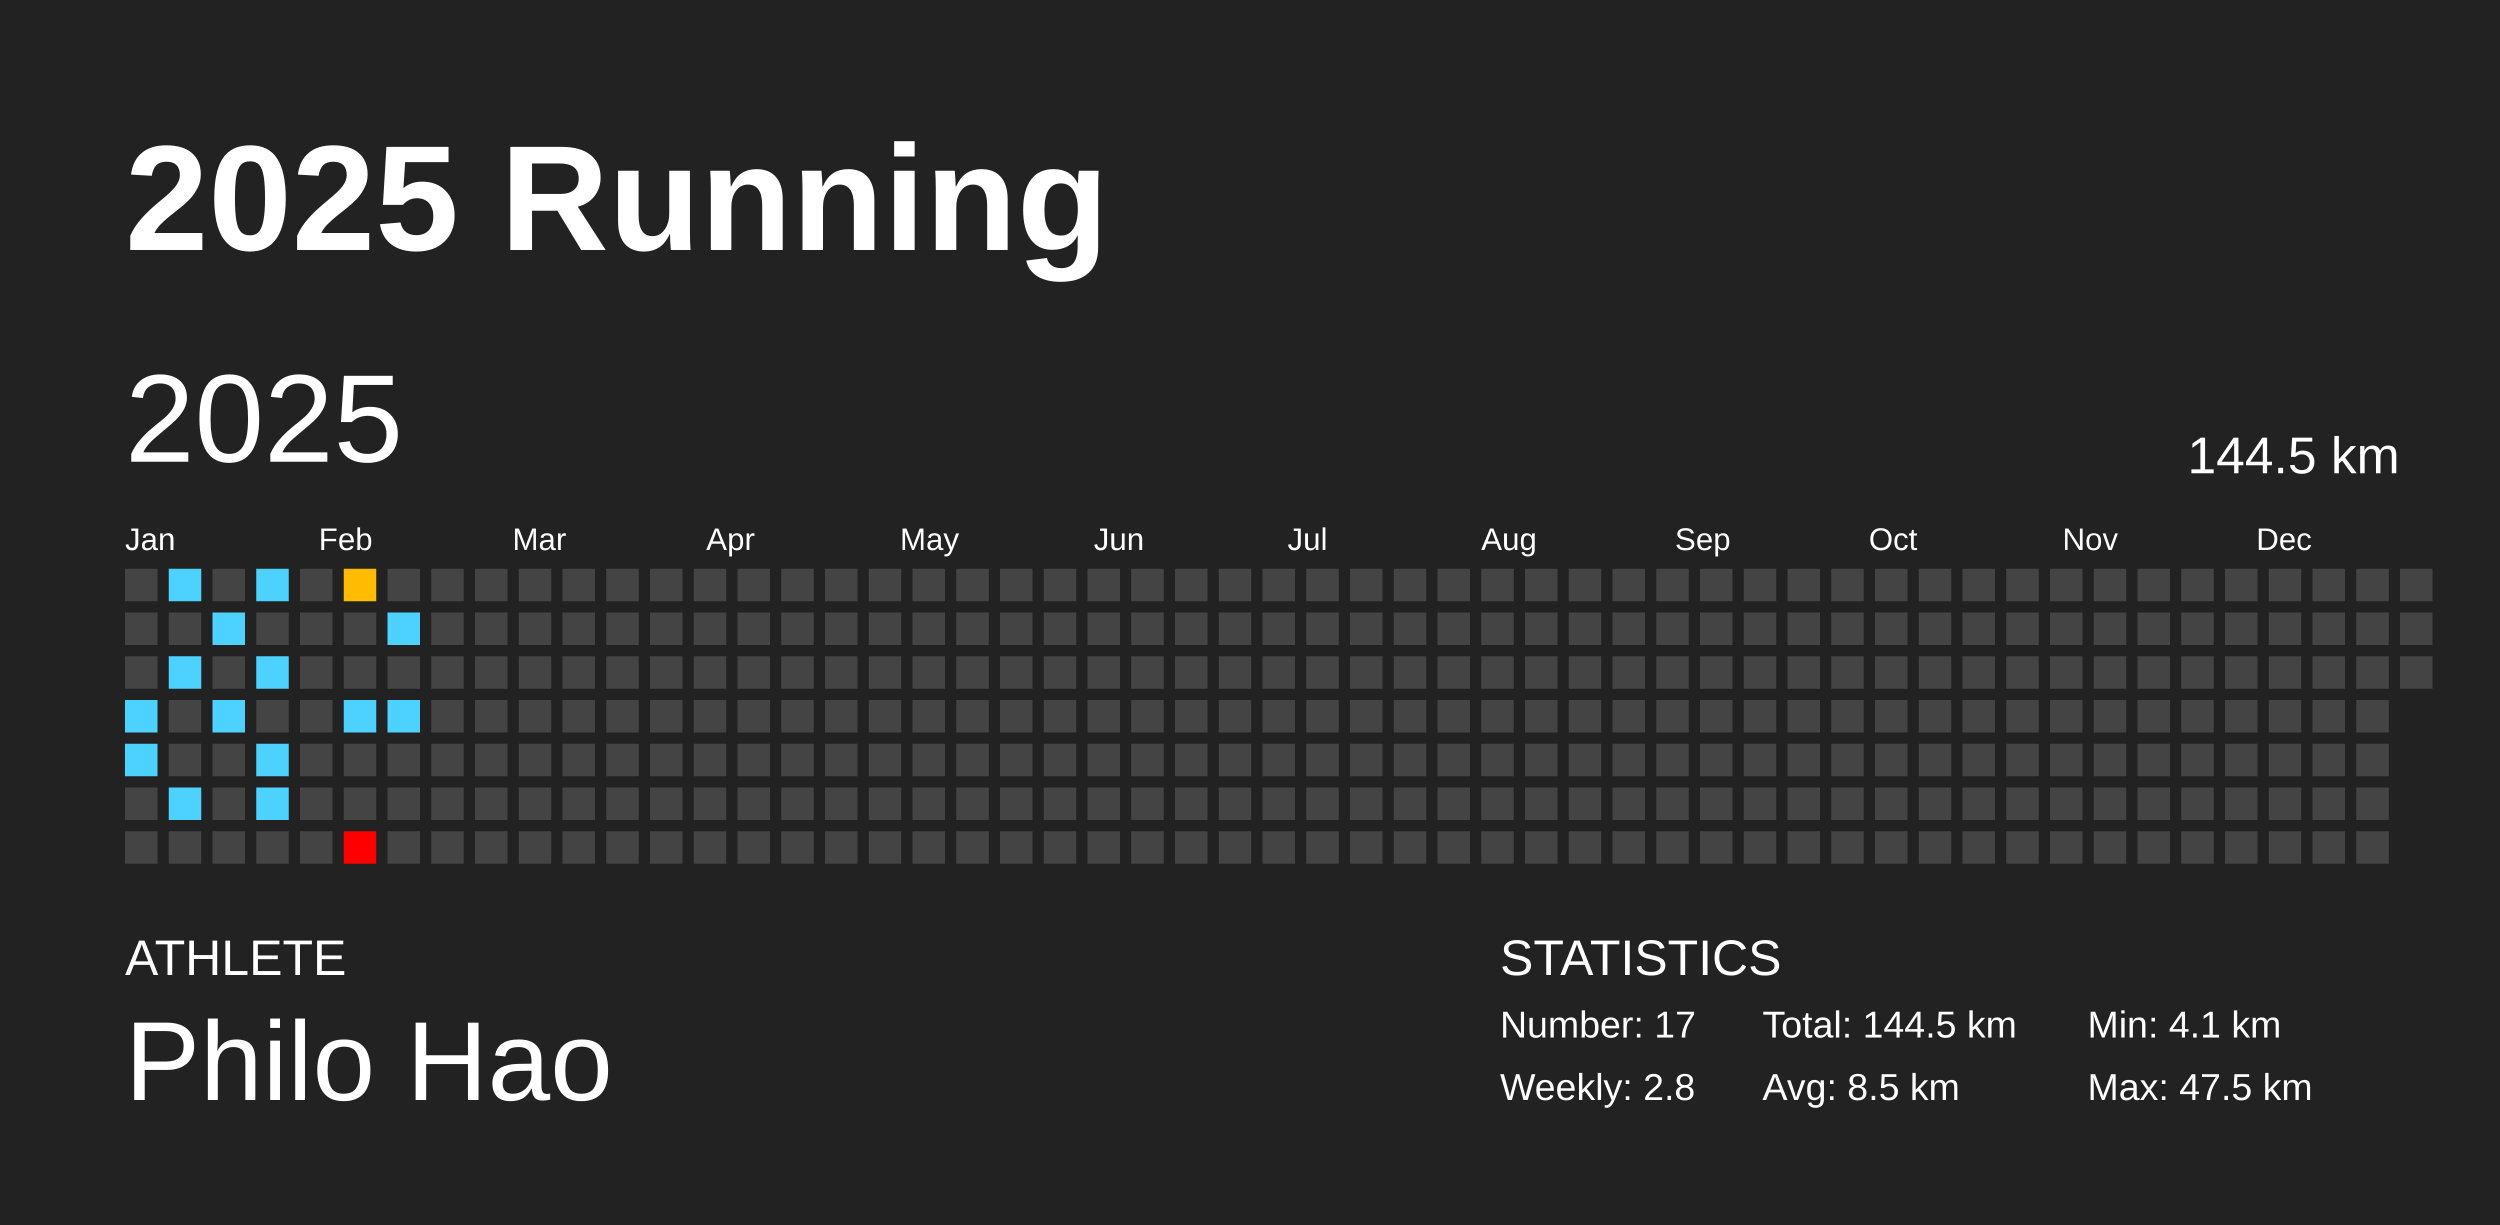
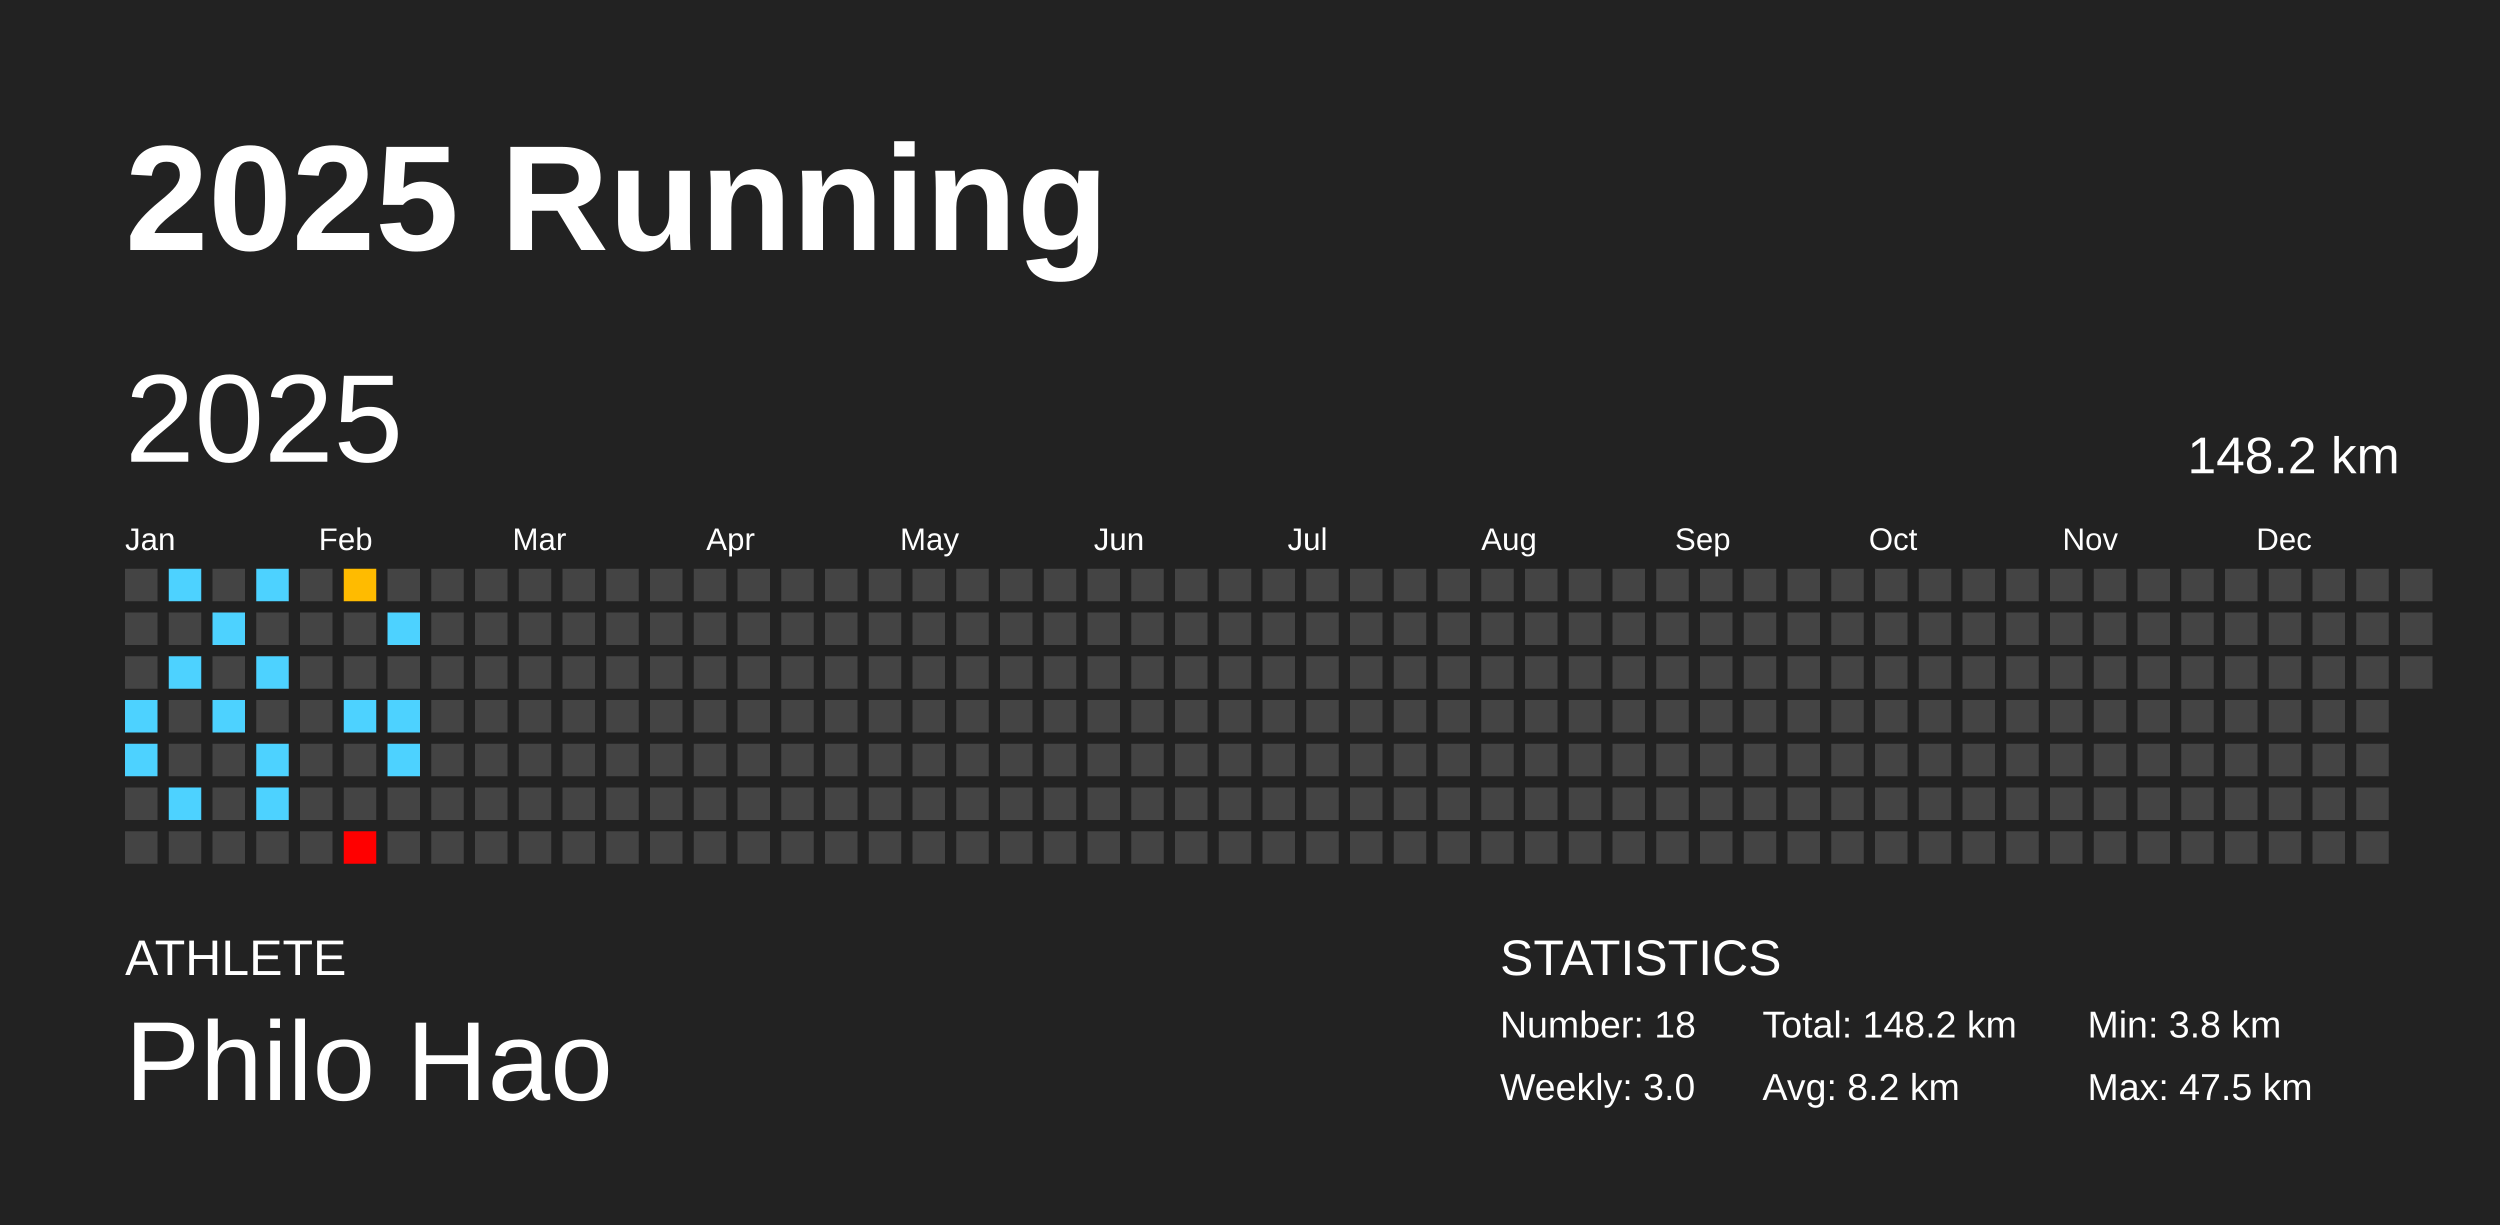
<svg xmlns="http://www.w3.org/2000/svg" baseProfile="full" height="98mm" version="1.1" viewBox="0,0,200,98" width="200mm">
  <defs />
  <rect fill="#222222" height="98" width="200" x="0" y="0" />
  <text fill="#FFFFFF" style="font-size:12px; font-family:Arial; font-weight:bold;" x="10" y="20">2025 Running</text>
  <text fill="#FFFFFF" style="font-size:4px; font-family:Arial" x="10" y="78">ATHLETE</text>
  <text fill="#FFFFFF" style="font-size:9px; font-family:Arial" x="10" y="88">Philo Hao</text>
  <text fill="#FFFFFF" style="font-size:4px; font-family:Arial" x="120" y="78">STATISTICS</text>
-   <text fill="#FFFFFF" style="font-size:3px; font-family:Arial" x="120" y="83">Number: 17</text>
-   <text fill="#FFFFFF" style="font-size:3px; font-family:Arial" x="120" y="88">Weekly: 2.8</text>
-   <text fill="#FFFFFF" style="font-size:3px; font-family:Arial" x="141" y="83">Total: 144.5 km</text>
-   <text fill="#FFFFFF" style="font-size:3px; font-family:Arial" x="141" y="88">Avg: 8.5 km</text>
-   <text fill="#FFFFFF" style="font-size:3px; font-family:Arial" x="167" y="83">Min: 4.1 km</text>
+   <text fill="#FFFFFF" style="font-size:3px; font-family:Arial" x="120" y="83">Number: 18</text>
+   <text fill="#FFFFFF" style="font-size:3px; font-family:Arial" x="120" y="88">Weekly: 3.0</text>
+   <text fill="#FFFFFF" style="font-size:3px; font-family:Arial" x="141" y="83">Total: 148.2 km</text>
+   <text fill="#FFFFFF" style="font-size:3px; font-family:Arial" x="141" y="88">Avg: 8.2 km</text>
+   <text fill="#FFFFFF" style="font-size:3px; font-family:Arial" x="167" y="83">Min: 3.8 km</text>
  <text fill="#FFFFFF" style="font-size:3px; font-family:Arial" x="167" y="88">Max: 47.5 km</text>
  <text dominant-baseline="hanging" fill="#FFFFFF" style="font-size:10.0px; font-family:Arial;" x="10" y="30">2025</text>
-   <text dominant-baseline="hanging" fill="#FFFFFF" style="font-size:4.125px; font-family:Arial;" x="175" y="35">144.5 km</text>
+   <text dominant-baseline="hanging" fill="#FFFFFF" style="font-size:4.125px; font-family:Arial;" x="175" y="35">148.2 km</text>
  <text fill="#FFFFFF" style="font-size:2.5px; font-family:Arial" x="10.0" y="44">Jan</text>
  <text fill="#FFFFFF" style="font-size:2.5px; font-family:Arial" x="25.5" y="44">Feb</text>
  <text fill="#FFFFFF" style="font-size:2.5px; font-family:Arial" x="41.0" y="44">Mar</text>
  <text fill="#FFFFFF" style="font-size:2.5px; font-family:Arial" x="56.5" y="44">Apr</text>
  <text fill="#FFFFFF" style="font-size:2.5px; font-family:Arial" x="72.0" y="44">May</text>
  <text fill="#FFFFFF" style="font-size:2.5px; font-family:Arial" x="87.5" y="44">Jun</text>
  <text fill="#FFFFFF" style="font-size:2.5px; font-family:Arial" x="103.0" y="44">Jul</text>
  <text fill="#FFFFFF" style="font-size:2.5px; font-family:Arial" x="118.5" y="44">Aug</text>
  <text fill="#FFFFFF" style="font-size:2.5px; font-family:Arial" x="134.0" y="44">Sep</text>
  <text fill="#FFFFFF" style="font-size:2.5px; font-family:Arial" x="149.5" y="44">Oct</text>
  <text fill="#FFFFFF" style="font-size:2.5px; font-family:Arial" x="165.0" y="44">Nov</text>
  <text fill="#FFFFFF" style="font-size:2.5px; font-family:Arial" x="180.5" y="44">Dec</text>
  <rect fill="#444444" height="2.6" width="2.6" x="10.0" y="45.5" />
  <rect fill="#444444" height="2.6" width="2.6" x="10.0" y="49.0" />
  <rect fill="#444444" height="2.6" width="2.6" x="10.0" y="52.5" />
  <rect fill="#4dd2ff" height="2.6" width="2.6" x="10.0" y="56.0" />
  <rect fill="#4dd2ff" height="2.6" width="2.6" x="10.0" y="59.5" />
  <rect fill="#444444" height="2.6" width="2.6" x="10.0" y="63.0" />
  <rect fill="#444444" height="2.6" width="2.6" x="10.0" y="66.5" />
  <rect fill="#4dd2ff" height="2.6" width="2.6" x="13.5" y="45.5" />
  <rect fill="#444444" height="2.6" width="2.6" x="13.5" y="49.0" />
  <rect fill="#4dd2ff" height="2.6" width="2.6" x="13.5" y="52.5" />
  <rect fill="#444444" height="2.6" width="2.6" x="13.5" y="56.0" />
  <rect fill="#444444" height="2.6" width="2.6" x="13.5" y="59.5" />
  <rect fill="#4dd2ff" height="2.6" width="2.6" x="13.5" y="63.0" />
  <rect fill="#444444" height="2.6" width="2.6" x="13.5" y="66.5" />
  <rect fill="#444444" height="2.6" width="2.6" x="17.0" y="45.5" />
  <rect fill="#4dd2ff" height="2.6" width="2.6" x="17.0" y="49.0" />
  <rect fill="#444444" height="2.6" width="2.6" x="17.0" y="52.5" />
  <rect fill="#4dd2ff" height="2.6" width="2.6" x="17.0" y="56.0" />
  <rect fill="#444444" height="2.6" width="2.6" x="17.0" y="59.5" />
  <rect fill="#444444" height="2.6" width="2.6" x="17.0" y="63.0" />
  <rect fill="#444444" height="2.6" width="2.6" x="17.0" y="66.5" />
  <rect fill="#4dd2ff" height="2.6" width="2.6" x="20.5" y="45.5" />
  <rect fill="#444444" height="2.6" width="2.6" x="20.5" y="49.0" />
  <rect fill="#4dd2ff" height="2.6" width="2.6" x="20.5" y="52.5" />
  <rect fill="#444444" height="2.6" width="2.6" x="20.5" y="56.0" />
  <rect fill="#4dd2ff" height="2.6" width="2.6" x="20.5" y="59.5" />
  <rect fill="#4dd2ff" height="2.6" width="2.6" x="20.5" y="63.0" />
  <rect fill="#444444" height="2.6" width="2.6" x="20.5" y="66.5" />
  <rect fill="#444444" height="2.6" width="2.6" x="24.0" y="45.5" />
  <rect fill="#444444" height="2.6" width="2.6" x="24.0" y="49.0" />
  <rect fill="#444444" height="2.6" width="2.6" x="24.0" y="52.5" />
  <rect fill="#444444" height="2.6" width="2.6" x="24.0" y="56.0" />
  <rect fill="#444444" height="2.6" width="2.6" x="24.0" y="59.5" />
  <rect fill="#444444" height="2.6" width="2.6" x="24.0" y="63.0" />
  <rect fill="#444444" height="2.6" width="2.6" x="24.0" y="66.5" />
-   <rect fill="#ffbc00" height="2.6" width="2.6" x="27.5" y="45.5" />
+   <rect fill="#ffbb00" height="2.6" width="2.6" x="27.5" y="45.5" />
  <rect fill="#444444" height="2.6" width="2.6" x="27.5" y="49.0" />
  <rect fill="#444444" height="2.6" width="2.6" x="27.5" y="52.5" />
  <rect fill="#4dd2ff" height="2.6" width="2.6" x="27.5" y="56.0" />
  <rect fill="#444444" height="2.6" width="2.6" x="27.5" y="59.5" />
  <rect fill="#444444" height="2.6" width="2.6" x="27.5" y="63.0" />
  <rect fill="red" height="2.6" width="2.6" x="27.5" y="66.5" />
  <rect fill="#444444" height="2.6" width="2.6" x="31.0" y="45.5" />
  <rect fill="#4dd2ff" height="2.6" width="2.6" x="31.0" y="49.0" />
  <rect fill="#444444" height="2.6" width="2.6" x="31.0" y="52.5" />
  <rect fill="#4dd2ff" height="2.6" width="2.6" x="31.0" y="56.0" />
-   <rect fill="#444444" height="2.6" width="2.6" x="31.0" y="59.5" />
+   <rect fill="#4dd2ff" height="2.6" width="2.6" x="31.0" y="59.5" />
  <rect fill="#444444" height="2.6" width="2.6" x="31.0" y="63.0" />
  <rect fill="#444444" height="2.6" width="2.6" x="31.0" y="66.5" />
  <rect fill="#444444" height="2.6" width="2.6" x="34.5" y="45.5" />
  <rect fill="#444444" height="2.6" width="2.6" x="34.5" y="49.0" />
  <rect fill="#444444" height="2.6" width="2.6" x="34.5" y="52.5" />
  <rect fill="#444444" height="2.6" width="2.6" x="34.5" y="56.0" />
  <rect fill="#444444" height="2.6" width="2.6" x="34.5" y="59.5" />
  <rect fill="#444444" height="2.6" width="2.6" x="34.5" y="63.0" />
  <rect fill="#444444" height="2.6" width="2.6" x="34.5" y="66.5" />
  <rect fill="#444444" height="2.6" width="2.6" x="38.0" y="45.5" />
  <rect fill="#444444" height="2.6" width="2.6" x="38.0" y="49.0" />
  <rect fill="#444444" height="2.6" width="2.6" x="38.0" y="52.5" />
  <rect fill="#444444" height="2.6" width="2.6" x="38.0" y="56.0" />
  <rect fill="#444444" height="2.6" width="2.6" x="38.0" y="59.5" />
  <rect fill="#444444" height="2.6" width="2.6" x="38.0" y="63.0" />
  <rect fill="#444444" height="2.6" width="2.6" x="38.0" y="66.5" />
  <rect fill="#444444" height="2.6" width="2.6" x="41.5" y="45.5" />
  <rect fill="#444444" height="2.6" width="2.6" x="41.5" y="49.0" />
  <rect fill="#444444" height="2.6" width="2.6" x="41.5" y="52.5" />
  <rect fill="#444444" height="2.6" width="2.6" x="41.5" y="56.0" />
  <rect fill="#444444" height="2.6" width="2.6" x="41.5" y="59.5" />
  <rect fill="#444444" height="2.6" width="2.6" x="41.5" y="63.0" />
  <rect fill="#444444" height="2.6" width="2.6" x="41.5" y="66.5" />
  <rect fill="#444444" height="2.6" width="2.6" x="45.0" y="45.5" />
  <rect fill="#444444" height="2.6" width="2.6" x="45.0" y="49.0" />
  <rect fill="#444444" height="2.6" width="2.6" x="45.0" y="52.5" />
  <rect fill="#444444" height="2.6" width="2.6" x="45.0" y="56.0" />
  <rect fill="#444444" height="2.6" width="2.6" x="45.0" y="59.5" />
  <rect fill="#444444" height="2.6" width="2.6" x="45.0" y="63.0" />
  <rect fill="#444444" height="2.6" width="2.6" x="45.0" y="66.5" />
  <rect fill="#444444" height="2.6" width="2.6" x="48.5" y="45.5" />
  <rect fill="#444444" height="2.6" width="2.6" x="48.5" y="49.0" />
  <rect fill="#444444" height="2.6" width="2.6" x="48.5" y="52.5" />
  <rect fill="#444444" height="2.6" width="2.6" x="48.5" y="56.0" />
  <rect fill="#444444" height="2.6" width="2.6" x="48.5" y="59.5" />
  <rect fill="#444444" height="2.6" width="2.6" x="48.5" y="63.0" />
  <rect fill="#444444" height="2.6" width="2.6" x="48.5" y="66.5" />
  <rect fill="#444444" height="2.6" width="2.6" x="52.0" y="45.5" />
  <rect fill="#444444" height="2.6" width="2.6" x="52.0" y="49.0" />
  <rect fill="#444444" height="2.6" width="2.6" x="52.0" y="52.5" />
  <rect fill="#444444" height="2.6" width="2.6" x="52.0" y="56.0" />
  <rect fill="#444444" height="2.6" width="2.6" x="52.0" y="59.5" />
  <rect fill="#444444" height="2.6" width="2.6" x="52.0" y="63.0" />
  <rect fill="#444444" height="2.6" width="2.6" x="52.0" y="66.5" />
  <rect fill="#444444" height="2.6" width="2.6" x="55.5" y="45.5" />
  <rect fill="#444444" height="2.6" width="2.6" x="55.5" y="49.0" />
  <rect fill="#444444" height="2.6" width="2.6" x="55.5" y="52.5" />
  <rect fill="#444444" height="2.6" width="2.6" x="55.5" y="56.0" />
  <rect fill="#444444" height="2.6" width="2.6" x="55.5" y="59.5" />
  <rect fill="#444444" height="2.6" width="2.6" x="55.5" y="63.0" />
  <rect fill="#444444" height="2.6" width="2.6" x="55.5" y="66.5" />
  <rect fill="#444444" height="2.6" width="2.6" x="59.0" y="45.5" />
  <rect fill="#444444" height="2.6" width="2.6" x="59.0" y="49.0" />
  <rect fill="#444444" height="2.6" width="2.6" x="59.0" y="52.5" />
  <rect fill="#444444" height="2.6" width="2.6" x="59.0" y="56.0" />
  <rect fill="#444444" height="2.6" width="2.6" x="59.0" y="59.5" />
  <rect fill="#444444" height="2.6" width="2.6" x="59.0" y="63.0" />
  <rect fill="#444444" height="2.6" width="2.6" x="59.0" y="66.5" />
  <rect fill="#444444" height="2.6" width="2.6" x="62.5" y="45.5" />
  <rect fill="#444444" height="2.6" width="2.6" x="62.5" y="49.0" />
  <rect fill="#444444" height="2.6" width="2.6" x="62.5" y="52.5" />
  <rect fill="#444444" height="2.6" width="2.6" x="62.5" y="56.0" />
  <rect fill="#444444" height="2.6" width="2.6" x="62.5" y="59.5" />
  <rect fill="#444444" height="2.6" width="2.6" x="62.5" y="63.0" />
  <rect fill="#444444" height="2.6" width="2.6" x="62.5" y="66.5" />
  <rect fill="#444444" height="2.6" width="2.6" x="66.0" y="45.5" />
  <rect fill="#444444" height="2.6" width="2.6" x="66.0" y="49.0" />
  <rect fill="#444444" height="2.6" width="2.6" x="66.0" y="52.5" />
  <rect fill="#444444" height="2.6" width="2.6" x="66.0" y="56.0" />
  <rect fill="#444444" height="2.6" width="2.6" x="66.0" y="59.5" />
  <rect fill="#444444" height="2.6" width="2.6" x="66.0" y="63.0" />
  <rect fill="#444444" height="2.6" width="2.6" x="66.0" y="66.5" />
  <rect fill="#444444" height="2.6" width="2.6" x="69.5" y="45.5" />
  <rect fill="#444444" height="2.6" width="2.6" x="69.5" y="49.0" />
  <rect fill="#444444" height="2.6" width="2.6" x="69.5" y="52.5" />
  <rect fill="#444444" height="2.6" width="2.6" x="69.5" y="56.0" />
  <rect fill="#444444" height="2.6" width="2.6" x="69.5" y="59.5" />
  <rect fill="#444444" height="2.6" width="2.6" x="69.5" y="63.0" />
  <rect fill="#444444" height="2.6" width="2.6" x="69.5" y="66.5" />
  <rect fill="#444444" height="2.6" width="2.6" x="73.0" y="45.5" />
  <rect fill="#444444" height="2.6" width="2.6" x="73.0" y="49.0" />
  <rect fill="#444444" height="2.6" width="2.6" x="73.0" y="52.5" />
  <rect fill="#444444" height="2.6" width="2.6" x="73.0" y="56.0" />
  <rect fill="#444444" height="2.6" width="2.6" x="73.0" y="59.5" />
  <rect fill="#444444" height="2.6" width="2.6" x="73.0" y="63.0" />
  <rect fill="#444444" height="2.6" width="2.6" x="73.0" y="66.5" />
  <rect fill="#444444" height="2.6" width="2.6" x="76.5" y="45.5" />
  <rect fill="#444444" height="2.6" width="2.6" x="76.5" y="49.0" />
  <rect fill="#444444" height="2.6" width="2.6" x="76.5" y="52.5" />
  <rect fill="#444444" height="2.6" width="2.6" x="76.5" y="56.0" />
  <rect fill="#444444" height="2.6" width="2.6" x="76.5" y="59.5" />
  <rect fill="#444444" height="2.6" width="2.6" x="76.5" y="63.0" />
  <rect fill="#444444" height="2.6" width="2.6" x="76.5" y="66.5" />
  <rect fill="#444444" height="2.6" width="2.6" x="80.0" y="45.5" />
  <rect fill="#444444" height="2.6" width="2.6" x="80.0" y="49.0" />
  <rect fill="#444444" height="2.6" width="2.6" x="80.0" y="52.5" />
  <rect fill="#444444" height="2.6" width="2.6" x="80.0" y="56.0" />
  <rect fill="#444444" height="2.6" width="2.6" x="80.0" y="59.5" />
  <rect fill="#444444" height="2.6" width="2.6" x="80.0" y="63.0" />
  <rect fill="#444444" height="2.6" width="2.6" x="80.0" y="66.5" />
  <rect fill="#444444" height="2.6" width="2.6" x="83.5" y="45.5" />
  <rect fill="#444444" height="2.6" width="2.6" x="83.5" y="49.0" />
  <rect fill="#444444" height="2.6" width="2.6" x="83.5" y="52.5" />
  <rect fill="#444444" height="2.6" width="2.6" x="83.5" y="56.0" />
  <rect fill="#444444" height="2.6" width="2.6" x="83.5" y="59.5" />
  <rect fill="#444444" height="2.6" width="2.6" x="83.5" y="63.0" />
  <rect fill="#444444" height="2.6" width="2.6" x="83.5" y="66.5" />
  <rect fill="#444444" height="2.6" width="2.6" x="87.0" y="45.5" />
  <rect fill="#444444" height="2.6" width="2.6" x="87.0" y="49.0" />
  <rect fill="#444444" height="2.6" width="2.6" x="87.0" y="52.5" />
  <rect fill="#444444" height="2.6" width="2.6" x="87.0" y="56.0" />
  <rect fill="#444444" height="2.6" width="2.6" x="87.0" y="59.5" />
  <rect fill="#444444" height="2.6" width="2.6" x="87.0" y="63.0" />
  <rect fill="#444444" height="2.6" width="2.6" x="87.0" y="66.5" />
  <rect fill="#444444" height="2.6" width="2.6" x="90.5" y="45.5" />
  <rect fill="#444444" height="2.6" width="2.6" x="90.5" y="49.0" />
  <rect fill="#444444" height="2.6" width="2.6" x="90.5" y="52.5" />
  <rect fill="#444444" height="2.6" width="2.6" x="90.5" y="56.0" />
  <rect fill="#444444" height="2.6" width="2.6" x="90.5" y="59.5" />
  <rect fill="#444444" height="2.6" width="2.6" x="90.5" y="63.0" />
  <rect fill="#444444" height="2.6" width="2.6" x="90.5" y="66.5" />
  <rect fill="#444444" height="2.6" width="2.6" x="94.0" y="45.5" />
  <rect fill="#444444" height="2.6" width="2.6" x="94.0" y="49.0" />
  <rect fill="#444444" height="2.6" width="2.6" x="94.0" y="52.5" />
  <rect fill="#444444" height="2.6" width="2.6" x="94.0" y="56.0" />
  <rect fill="#444444" height="2.6" width="2.6" x="94.0" y="59.5" />
  <rect fill="#444444" height="2.6" width="2.6" x="94.0" y="63.0" />
  <rect fill="#444444" height="2.6" width="2.6" x="94.0" y="66.5" />
  <rect fill="#444444" height="2.6" width="2.6" x="97.5" y="45.5" />
  <rect fill="#444444" height="2.6" width="2.6" x="97.5" y="49.0" />
  <rect fill="#444444" height="2.6" width="2.6" x="97.5" y="52.5" />
  <rect fill="#444444" height="2.6" width="2.6" x="97.5" y="56.0" />
  <rect fill="#444444" height="2.6" width="2.6" x="97.5" y="59.5" />
  <rect fill="#444444" height="2.6" width="2.6" x="97.5" y="63.0" />
  <rect fill="#444444" height="2.6" width="2.6" x="97.5" y="66.5" />
  <rect fill="#444444" height="2.6" width="2.6" x="101.0" y="45.5" />
  <rect fill="#444444" height="2.6" width="2.6" x="101.0" y="49.0" />
  <rect fill="#444444" height="2.6" width="2.6" x="101.0" y="52.5" />
  <rect fill="#444444" height="2.6" width="2.6" x="101.0" y="56.0" />
  <rect fill="#444444" height="2.6" width="2.6" x="101.0" y="59.5" />
  <rect fill="#444444" height="2.6" width="2.6" x="101.0" y="63.0" />
  <rect fill="#444444" height="2.6" width="2.6" x="101.0" y="66.5" />
  <rect fill="#444444" height="2.6" width="2.6" x="104.5" y="45.5" />
  <rect fill="#444444" height="2.6" width="2.6" x="104.5" y="49.0" />
  <rect fill="#444444" height="2.6" width="2.6" x="104.5" y="52.5" />
  <rect fill="#444444" height="2.6" width="2.6" x="104.5" y="56.0" />
  <rect fill="#444444" height="2.6" width="2.6" x="104.5" y="59.5" />
  <rect fill="#444444" height="2.6" width="2.6" x="104.5" y="63.0" />
  <rect fill="#444444" height="2.6" width="2.6" x="104.5" y="66.5" />
  <rect fill="#444444" height="2.6" width="2.6" x="108.0" y="45.5" />
  <rect fill="#444444" height="2.6" width="2.6" x="108.0" y="49.0" />
  <rect fill="#444444" height="2.6" width="2.6" x="108.0" y="52.5" />
  <rect fill="#444444" height="2.6" width="2.6" x="108.0" y="56.0" />
  <rect fill="#444444" height="2.6" width="2.6" x="108.0" y="59.5" />
  <rect fill="#444444" height="2.6" width="2.6" x="108.0" y="63.0" />
  <rect fill="#444444" height="2.6" width="2.6" x="108.0" y="66.5" />
  <rect fill="#444444" height="2.6" width="2.6" x="111.5" y="45.5" />
  <rect fill="#444444" height="2.6" width="2.6" x="111.5" y="49.0" />
  <rect fill="#444444" height="2.6" width="2.6" x="111.5" y="52.5" />
  <rect fill="#444444" height="2.6" width="2.6" x="111.5" y="56.0" />
  <rect fill="#444444" height="2.6" width="2.6" x="111.5" y="59.5" />
  <rect fill="#444444" height="2.6" width="2.6" x="111.5" y="63.0" />
  <rect fill="#444444" height="2.6" width="2.6" x="111.5" y="66.5" />
  <rect fill="#444444" height="2.6" width="2.6" x="115.0" y="45.5" />
  <rect fill="#444444" height="2.6" width="2.6" x="115.0" y="49.0" />
  <rect fill="#444444" height="2.6" width="2.6" x="115.0" y="52.5" />
  <rect fill="#444444" height="2.6" width="2.6" x="115.0" y="56.0" />
  <rect fill="#444444" height="2.6" width="2.6" x="115.0" y="59.5" />
  <rect fill="#444444" height="2.6" width="2.6" x="115.0" y="63.0" />
  <rect fill="#444444" height="2.6" width="2.6" x="115.0" y="66.5" />
  <rect fill="#444444" height="2.6" width="2.6" x="118.5" y="45.5" />
  <rect fill="#444444" height="2.6" width="2.6" x="118.5" y="49.0" />
  <rect fill="#444444" height="2.6" width="2.6" x="118.5" y="52.5" />
  <rect fill="#444444" height="2.6" width="2.6" x="118.5" y="56.0" />
  <rect fill="#444444" height="2.6" width="2.6" x="118.5" y="59.5" />
  <rect fill="#444444" height="2.6" width="2.6" x="118.5" y="63.0" />
  <rect fill="#444444" height="2.6" width="2.6" x="118.5" y="66.5" />
  <rect fill="#444444" height="2.6" width="2.6" x="122.0" y="45.5" />
  <rect fill="#444444" height="2.6" width="2.6" x="122.0" y="49.0" />
  <rect fill="#444444" height="2.6" width="2.6" x="122.0" y="52.5" />
  <rect fill="#444444" height="2.6" width="2.6" x="122.0" y="56.0" />
  <rect fill="#444444" height="2.6" width="2.6" x="122.0" y="59.5" />
  <rect fill="#444444" height="2.6" width="2.6" x="122.0" y="63.0" />
  <rect fill="#444444" height="2.6" width="2.6" x="122.0" y="66.5" />
  <rect fill="#444444" height="2.6" width="2.6" x="125.5" y="45.5" />
  <rect fill="#444444" height="2.6" width="2.6" x="125.5" y="49.0" />
  <rect fill="#444444" height="2.6" width="2.6" x="125.5" y="52.5" />
  <rect fill="#444444" height="2.6" width="2.6" x="125.5" y="56.0" />
  <rect fill="#444444" height="2.6" width="2.6" x="125.5" y="59.5" />
  <rect fill="#444444" height="2.6" width="2.6" x="125.5" y="63.0" />
  <rect fill="#444444" height="2.6" width="2.6" x="125.5" y="66.5" />
  <rect fill="#444444" height="2.6" width="2.6" x="129.0" y="45.5" />
  <rect fill="#444444" height="2.6" width="2.6" x="129.0" y="49.0" />
  <rect fill="#444444" height="2.6" width="2.6" x="129.0" y="52.5" />
  <rect fill="#444444" height="2.6" width="2.6" x="129.0" y="56.0" />
  <rect fill="#444444" height="2.6" width="2.6" x="129.0" y="59.5" />
  <rect fill="#444444" height="2.6" width="2.6" x="129.0" y="63.0" />
  <rect fill="#444444" height="2.6" width="2.6" x="129.0" y="66.5" />
  <rect fill="#444444" height="2.6" width="2.6" x="132.5" y="45.5" />
  <rect fill="#444444" height="2.6" width="2.6" x="132.5" y="49.0" />
  <rect fill="#444444" height="2.6" width="2.6" x="132.5" y="52.5" />
  <rect fill="#444444" height="2.6" width="2.6" x="132.5" y="56.0" />
  <rect fill="#444444" height="2.6" width="2.6" x="132.5" y="59.5" />
  <rect fill="#444444" height="2.6" width="2.6" x="132.5" y="63.0" />
  <rect fill="#444444" height="2.6" width="2.6" x="132.5" y="66.5" />
  <rect fill="#444444" height="2.6" width="2.6" x="136.0" y="45.5" />
  <rect fill="#444444" height="2.6" width="2.6" x="136.0" y="49.0" />
  <rect fill="#444444" height="2.6" width="2.6" x="136.0" y="52.5" />
  <rect fill="#444444" height="2.6" width="2.6" x="136.0" y="56.0" />
  <rect fill="#444444" height="2.6" width="2.6" x="136.0" y="59.5" />
  <rect fill="#444444" height="2.6" width="2.6" x="136.0" y="63.0" />
  <rect fill="#444444" height="2.6" width="2.6" x="136.0" y="66.5" />
  <rect fill="#444444" height="2.6" width="2.6" x="139.5" y="45.5" />
  <rect fill="#444444" height="2.6" width="2.6" x="139.5" y="49.0" />
  <rect fill="#444444" height="2.6" width="2.6" x="139.5" y="52.5" />
  <rect fill="#444444" height="2.6" width="2.6" x="139.5" y="56.0" />
  <rect fill="#444444" height="2.6" width="2.6" x="139.5" y="59.5" />
  <rect fill="#444444" height="2.6" width="2.6" x="139.5" y="63.0" />
  <rect fill="#444444" height="2.6" width="2.6" x="139.5" y="66.5" />
  <rect fill="#444444" height="2.6" width="2.6" x="143.0" y="45.5" />
  <rect fill="#444444" height="2.6" width="2.6" x="143.0" y="49.0" />
  <rect fill="#444444" height="2.6" width="2.6" x="143.0" y="52.5" />
  <rect fill="#444444" height="2.6" width="2.6" x="143.0" y="56.0" />
  <rect fill="#444444" height="2.6" width="2.6" x="143.0" y="59.5" />
  <rect fill="#444444" height="2.6" width="2.6" x="143.0" y="63.0" />
  <rect fill="#444444" height="2.6" width="2.6" x="143.0" y="66.5" />
  <rect fill="#444444" height="2.6" width="2.6" x="146.5" y="45.5" />
  <rect fill="#444444" height="2.6" width="2.6" x="146.5" y="49.0" />
  <rect fill="#444444" height="2.6" width="2.6" x="146.5" y="52.5" />
  <rect fill="#444444" height="2.6" width="2.6" x="146.5" y="56.0" />
  <rect fill="#444444" height="2.6" width="2.6" x="146.5" y="59.5" />
  <rect fill="#444444" height="2.6" width="2.6" x="146.5" y="63.0" />
  <rect fill="#444444" height="2.6" width="2.6" x="146.5" y="66.5" />
  <rect fill="#444444" height="2.6" width="2.6" x="150.0" y="45.5" />
  <rect fill="#444444" height="2.6" width="2.6" x="150.0" y="49.0" />
  <rect fill="#444444" height="2.6" width="2.6" x="150.0" y="52.5" />
  <rect fill="#444444" height="2.6" width="2.6" x="150.0" y="56.0" />
  <rect fill="#444444" height="2.6" width="2.6" x="150.0" y="59.5" />
  <rect fill="#444444" height="2.6" width="2.6" x="150.0" y="63.0" />
  <rect fill="#444444" height="2.6" width="2.6" x="150.0" y="66.5" />
  <rect fill="#444444" height="2.6" width="2.6" x="153.5" y="45.5" />
  <rect fill="#444444" height="2.6" width="2.6" x="153.5" y="49.0" />
  <rect fill="#444444" height="2.6" width="2.6" x="153.5" y="52.5" />
  <rect fill="#444444" height="2.6" width="2.6" x="153.5" y="56.0" />
  <rect fill="#444444" height="2.6" width="2.6" x="153.5" y="59.5" />
  <rect fill="#444444" height="2.6" width="2.6" x="153.5" y="63.0" />
  <rect fill="#444444" height="2.6" width="2.6" x="153.5" y="66.5" />
  <rect fill="#444444" height="2.6" width="2.6" x="157.0" y="45.5" />
  <rect fill="#444444" height="2.6" width="2.6" x="157.0" y="49.0" />
  <rect fill="#444444" height="2.6" width="2.6" x="157.0" y="52.5" />
  <rect fill="#444444" height="2.6" width="2.6" x="157.0" y="56.0" />
  <rect fill="#444444" height="2.6" width="2.6" x="157.0" y="59.5" />
  <rect fill="#444444" height="2.6" width="2.6" x="157.0" y="63.0" />
  <rect fill="#444444" height="2.6" width="2.6" x="157.0" y="66.5" />
  <rect fill="#444444" height="2.6" width="2.6" x="160.5" y="45.5" />
  <rect fill="#444444" height="2.6" width="2.6" x="160.5" y="49.0" />
  <rect fill="#444444" height="2.6" width="2.6" x="160.5" y="52.5" />
  <rect fill="#444444" height="2.6" width="2.6" x="160.5" y="56.0" />
  <rect fill="#444444" height="2.6" width="2.6" x="160.5" y="59.5" />
  <rect fill="#444444" height="2.6" width="2.6" x="160.5" y="63.0" />
  <rect fill="#444444" height="2.6" width="2.6" x="160.5" y="66.5" />
  <rect fill="#444444" height="2.6" width="2.6" x="164.0" y="45.5" />
  <rect fill="#444444" height="2.6" width="2.6" x="164.0" y="49.0" />
  <rect fill="#444444" height="2.6" width="2.6" x="164.0" y="52.5" />
  <rect fill="#444444" height="2.6" width="2.6" x="164.0" y="56.0" />
  <rect fill="#444444" height="2.6" width="2.6" x="164.0" y="59.5" />
  <rect fill="#444444" height="2.6" width="2.6" x="164.0" y="63.0" />
  <rect fill="#444444" height="2.6" width="2.6" x="164.0" y="66.5" />
  <rect fill="#444444" height="2.6" width="2.6" x="167.5" y="45.5" />
  <rect fill="#444444" height="2.6" width="2.6" x="167.5" y="49.0" />
  <rect fill="#444444" height="2.6" width="2.6" x="167.5" y="52.5" />
  <rect fill="#444444" height="2.6" width="2.6" x="167.5" y="56.0" />
  <rect fill="#444444" height="2.6" width="2.6" x="167.5" y="59.5" />
  <rect fill="#444444" height="2.6" width="2.6" x="167.5" y="63.0" />
  <rect fill="#444444" height="2.6" width="2.6" x="167.5" y="66.5" />
  <rect fill="#444444" height="2.6" width="2.6" x="171.0" y="45.5" />
  <rect fill="#444444" height="2.6" width="2.6" x="171.0" y="49.0" />
  <rect fill="#444444" height="2.6" width="2.6" x="171.0" y="52.5" />
  <rect fill="#444444" height="2.6" width="2.6" x="171.0" y="56.0" />
  <rect fill="#444444" height="2.6" width="2.6" x="171.0" y="59.5" />
  <rect fill="#444444" height="2.6" width="2.6" x="171.0" y="63.0" />
  <rect fill="#444444" height="2.6" width="2.6" x="171.0" y="66.5" />
  <rect fill="#444444" height="2.6" width="2.6" x="174.5" y="45.5" />
  <rect fill="#444444" height="2.6" width="2.6" x="174.5" y="49.0" />
  <rect fill="#444444" height="2.6" width="2.6" x="174.5" y="52.5" />
  <rect fill="#444444" height="2.6" width="2.6" x="174.5" y="56.0" />
  <rect fill="#444444" height="2.6" width="2.6" x="174.5" y="59.5" />
  <rect fill="#444444" height="2.6" width="2.6" x="174.5" y="63.0" />
  <rect fill="#444444" height="2.6" width="2.6" x="174.5" y="66.5" />
  <rect fill="#444444" height="2.6" width="2.6" x="178.0" y="45.5" />
  <rect fill="#444444" height="2.6" width="2.6" x="178.0" y="49.0" />
  <rect fill="#444444" height="2.6" width="2.6" x="178.0" y="52.5" />
  <rect fill="#444444" height="2.6" width="2.6" x="178.0" y="56.0" />
  <rect fill="#444444" height="2.6" width="2.6" x="178.0" y="59.5" />
  <rect fill="#444444" height="2.6" width="2.6" x="178.0" y="63.0" />
  <rect fill="#444444" height="2.6" width="2.6" x="178.0" y="66.5" />
  <rect fill="#444444" height="2.6" width="2.6" x="181.5" y="45.5" />
  <rect fill="#444444" height="2.6" width="2.6" x="181.5" y="49.0" />
  <rect fill="#444444" height="2.6" width="2.6" x="181.5" y="52.5" />
  <rect fill="#444444" height="2.6" width="2.6" x="181.5" y="56.0" />
  <rect fill="#444444" height="2.6" width="2.6" x="181.5" y="59.5" />
  <rect fill="#444444" height="2.6" width="2.6" x="181.5" y="63.0" />
  <rect fill="#444444" height="2.6" width="2.6" x="181.5" y="66.5" />
  <rect fill="#444444" height="2.6" width="2.6" x="185.0" y="45.5" />
  <rect fill="#444444" height="2.6" width="2.6" x="185.0" y="49.0" />
  <rect fill="#444444" height="2.6" width="2.6" x="185.0" y="52.5" />
  <rect fill="#444444" height="2.6" width="2.6" x="185.0" y="56.0" />
  <rect fill="#444444" height="2.6" width="2.6" x="185.0" y="59.5" />
  <rect fill="#444444" height="2.6" width="2.6" x="185.0" y="63.0" />
  <rect fill="#444444" height="2.6" width="2.6" x="185.0" y="66.5" />
  <rect fill="#444444" height="2.6" width="2.6" x="188.5" y="45.5" />
  <rect fill="#444444" height="2.6" width="2.6" x="188.5" y="49.0" />
  <rect fill="#444444" height="2.6" width="2.6" x="188.5" y="52.5" />
  <rect fill="#444444" height="2.6" width="2.6" x="188.5" y="56.0" />
  <rect fill="#444444" height="2.6" width="2.6" x="188.5" y="59.5" />
  <rect fill="#444444" height="2.6" width="2.6" x="188.5" y="63.0" />
  <rect fill="#444444" height="2.6" width="2.6" x="188.5" y="66.5" />
  <rect fill="#444444" height="2.6" width="2.6" x="192.0" y="45.5" />
  <rect fill="#444444" height="2.6" width="2.6" x="192.0" y="49.0" />
  <rect fill="#444444" height="2.6" width="2.6" x="192.0" y="52.5" />
</svg>
